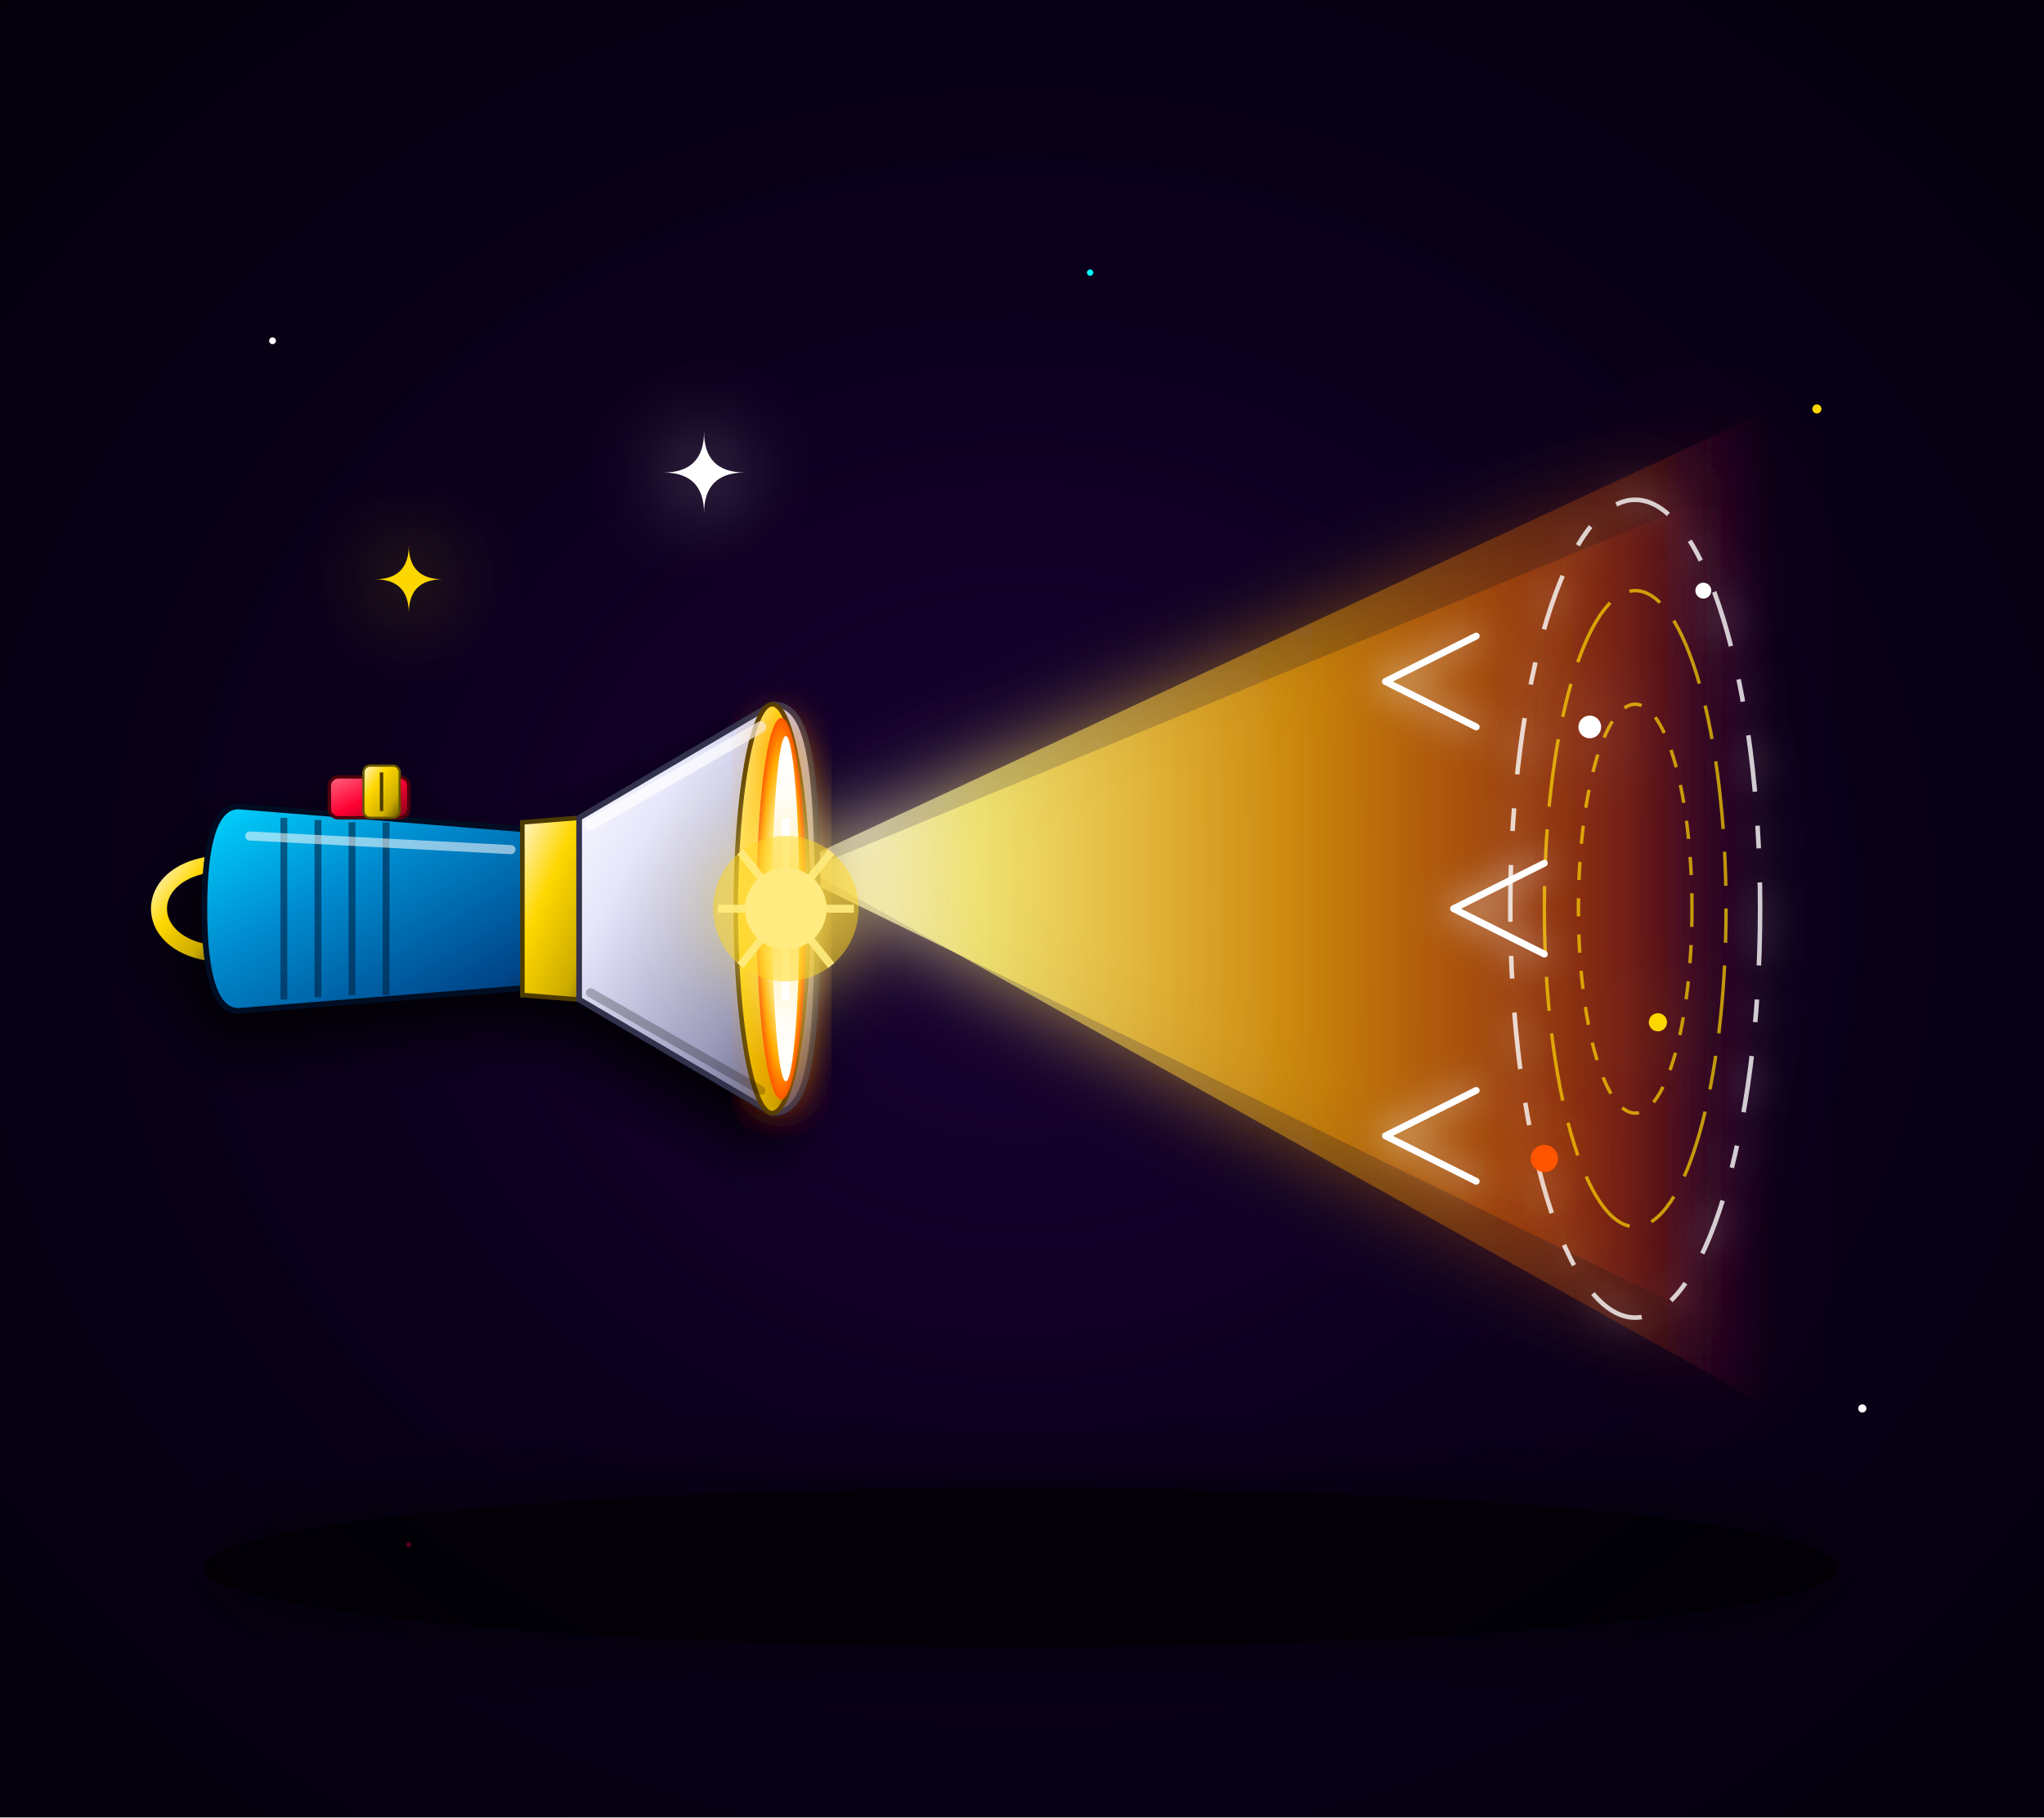
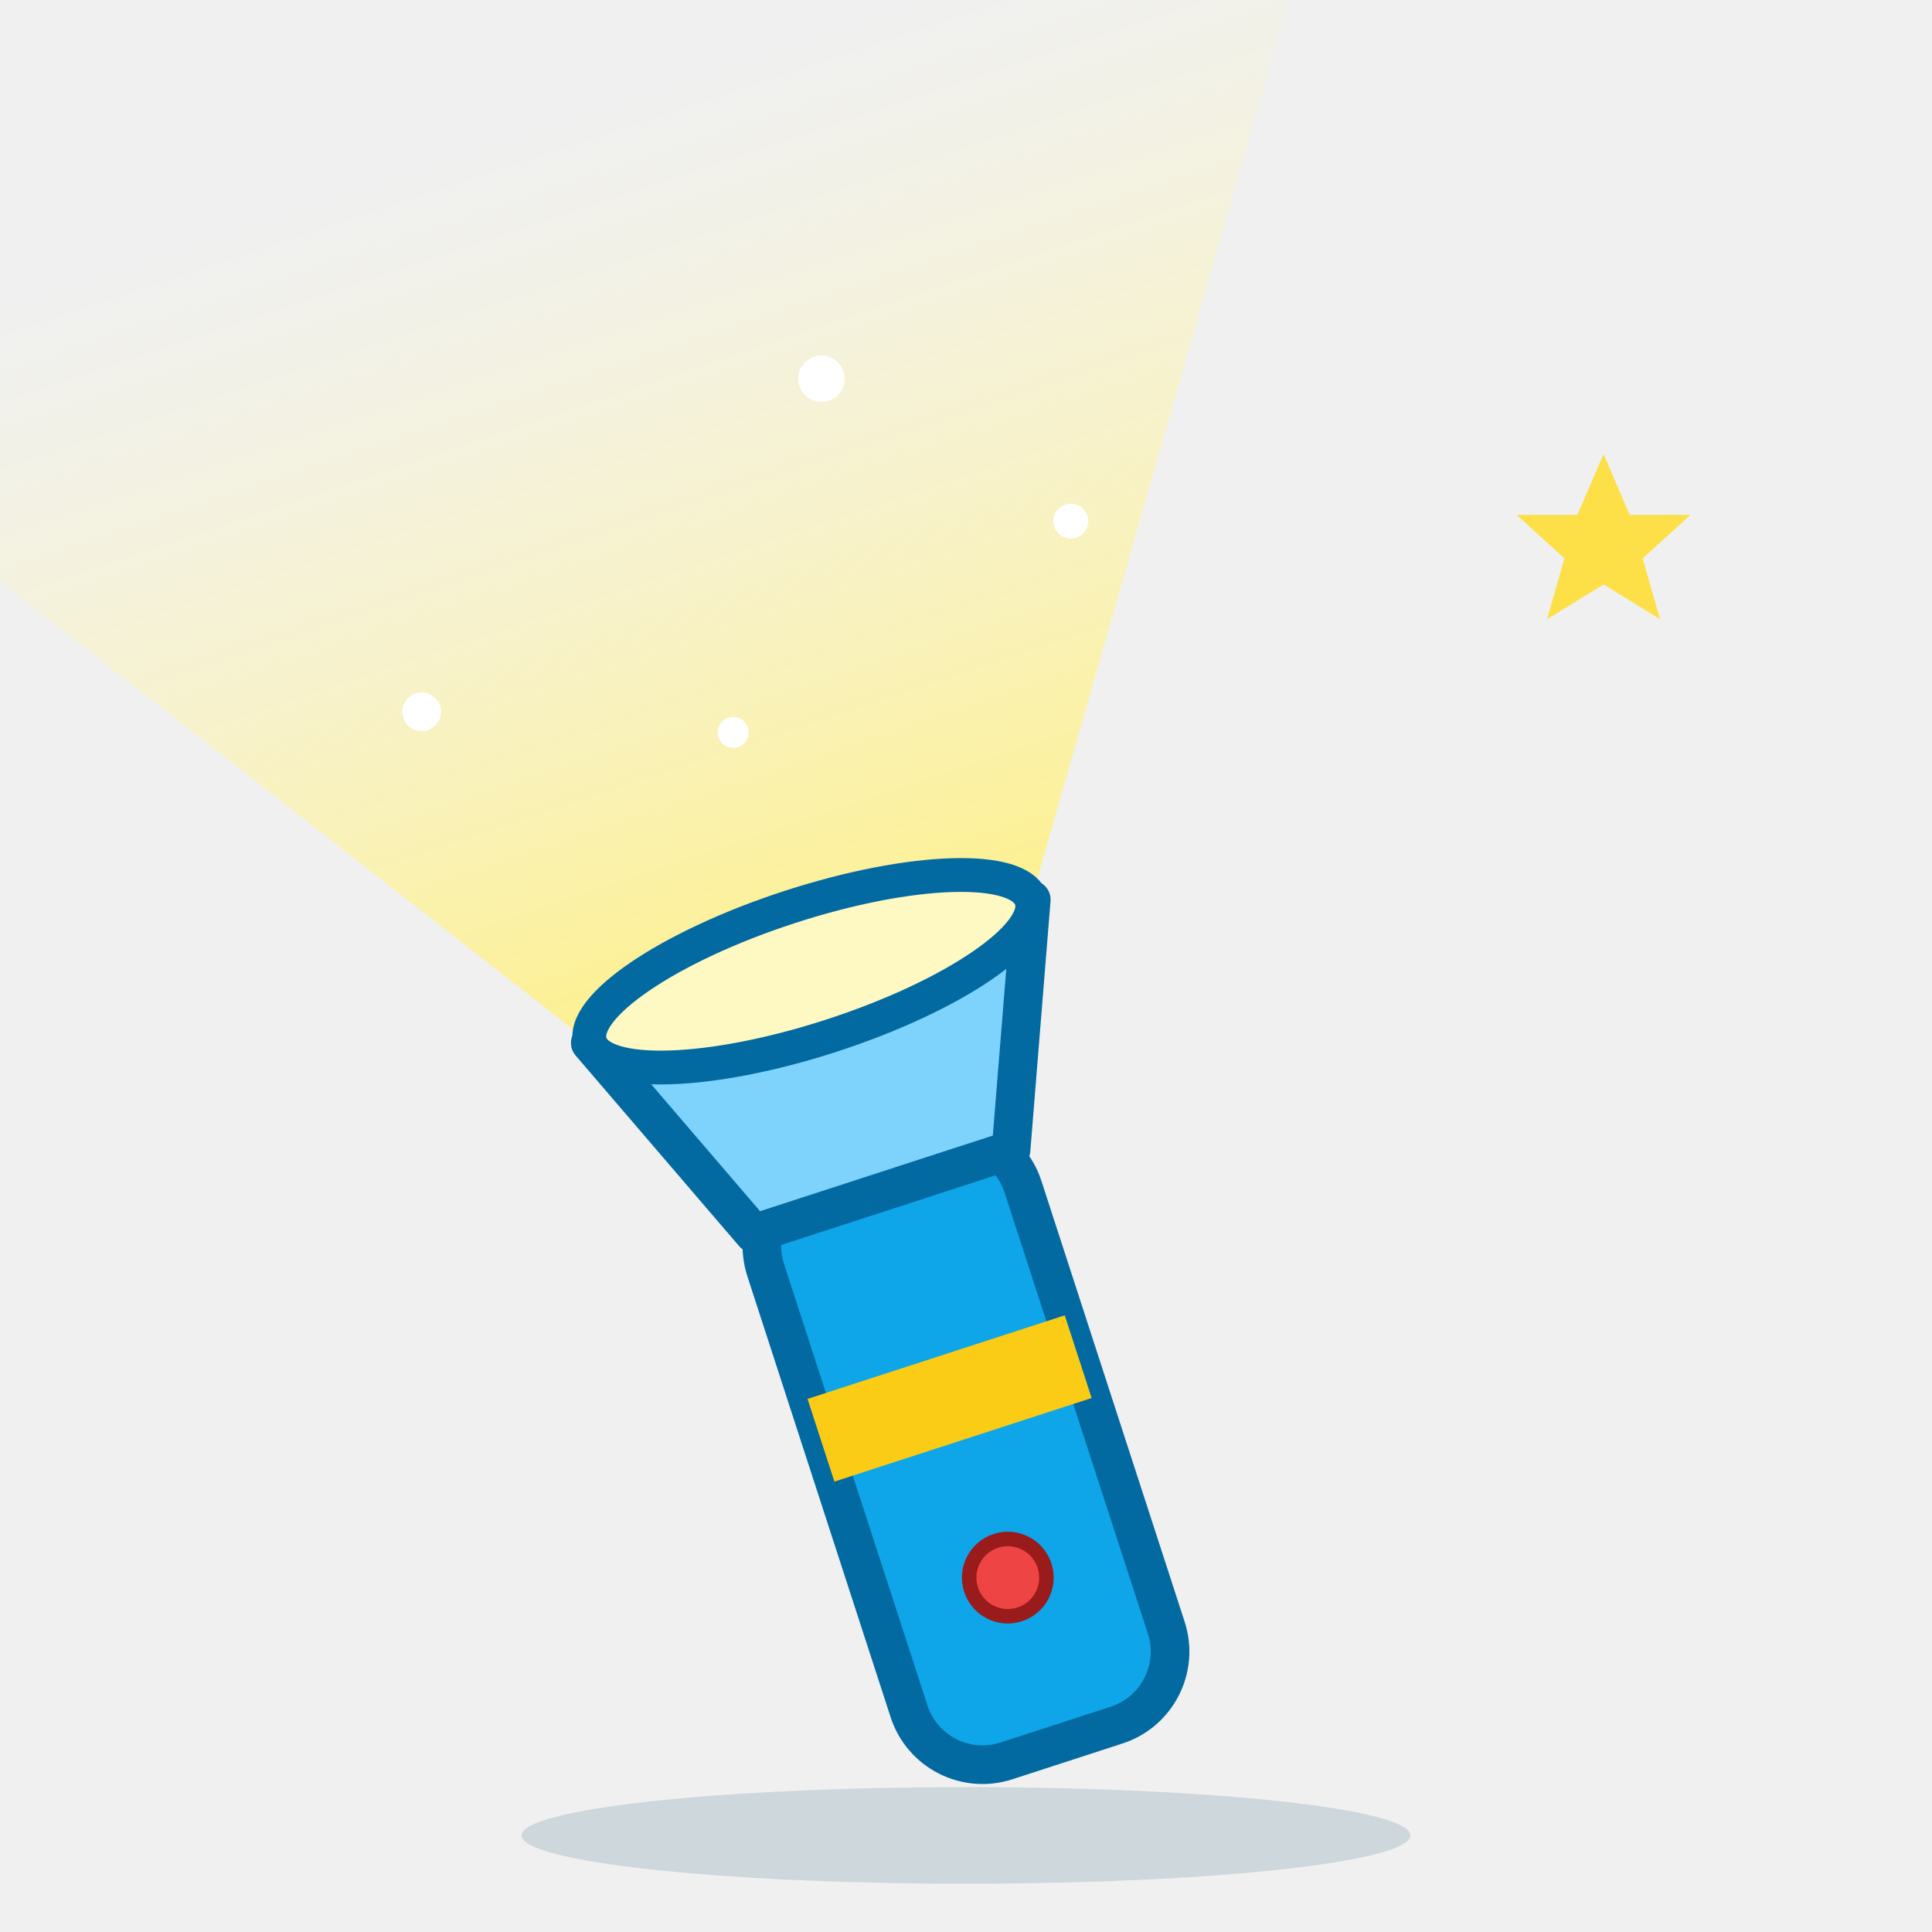
- <svg xmlns="http://www.w3.org/2000/svg" viewBox="0 0 900 800" width="900" height="800">
+ <svg xmlns="http://www.w3.org/2000/svg" viewBox="0 0 200 200" width="200" height="200" role="img" aria-label="Small light torch">
  <defs>
-     <radialGradient id="bgGradient" cx="50%" cy="50%" r="75%">
-       <stop offset="0%" stop-color="#180033" />
-       <stop offset="50%" stop-color="#0a001a" />
-       <stop offset="100%" stop-color="#020008" />
-     </radialGradient>
-     <linearGradient id="bodySilver" x1="0%" y1="0%" x2="100%" y2="100%">
-       <stop offset="0%" stop-color="#ffffff" />
-       <stop offset="30%" stop-color="#e6e6fb" />
-       <stop offset="70%" stop-color="#9999bb" />
-       <stop offset="100%" stop-color="#4d4d66" />
+     <linearGradient id="bm" x1="0" y1="1" x2="0" y2="0">
+       <stop offset="0" stop-color="#FEF08A" stop-opacity=".95" />
+       <stop offset="1" stop-color="#FEF9C3" stop-opacity="0" />
    </linearGradient>
-     <linearGradient id="ringGold" x1="0%" y1="0%" x2="100%" y2="100%">
-       <stop offset="0%" stop-color="#fff5cc" />
-       <stop offset="35%" stop-color="#ffd700" />
-       <stop offset="75%" stop-color="#ccab00" />
-       <stop offset="100%" stop-color="#665500" />
-     </linearGradient>
-     <linearGradient id="handleBlue" x1="0%" y1="0%" x2="100%" y2="100%">
-       <stop offset="0%" stop-color="#00d5ff" />
-       <stop offset="40%" stop-color="#0088cc" />
-       <stop offset="85%" stop-color="#004488" />
-       <stop offset="100%" stop-color="#002244" />
-     </linearGradient>
-     <linearGradient id="switchRed" x1="0%" y1="0%" x2="100%" y2="100%">
-       <stop offset="0%" stop-color="#ff6680" />
-       <stop offset="50%" stop-color="#ff0033" />
-       <stop offset="100%" stop-color="#80001a" />
-     </linearGradient>
-     <linearGradient id="beamGrad" x1="0%" y1="50%" x2="100%" y2="50%">
-       <stop offset="0%" stop-color="#ffffff" stop-opacity="0.95" />
-       <stop offset="20%" stop-color="#fff275" stop-opacity="0.85" />
-       <stop offset="55%" stop-color="#ffaa00" stop-opacity="0.5" />
-       <stop offset="85%" stop-color="#ff5500" stop-opacity="0.25" />
-       <stop offset="100%" stop-color="#ff0055" stop-opacity="0" />
-     </linearGradient>
-     <radialGradient id="lensGlow" cx="50%" cy="50%" r="50%">
-       <stop offset="0%" stop-color="#ffffff" />
-       <stop offset="40%" stop-color="#ffffaa" />
-       <stop offset="80%" stop-color="#ffaa00" />
-       <stop offset="100%" stop-color="#ff5500" />
-     </radialGradient>
-     <filter id="glow" x="-50%" y="-50%" width="200%" height="200%">
-       <feGaussianBlur stdDeviation="8" result="blur" />
-       <feMerge>
-         <feMergeNode in="blur" />
-         <feMergeNode in="SourceGraphic" />
-       </feMerge>
-     </filter>
-     <filter id="strongGlow" x="-100%" y="-100%" width="300%" height="300%">
-       <feGaussianBlur stdDeviation="18" result="blur" />
-       <feMerge>
-         <feMergeNode in="blur" />
-         <feMergeNode in="SourceGraphic" />
-       </feMerge>
-     </filter>
-     <filter id="shadow" x="-30%" y="-30%" width="160%" height="160%">
-       <feDropShadow dx="-5" dy="15" stdDeviation="12" flood-color="#000000" flood-opacity="0.85" />
-     </filter>
+     <path id="st" d="M0-10L3-3 10-3 4.5 2 6.5 9 0 5-6.5 9-4.5 2-10-3-3-3Z" />
  </defs>
-   <rect x="0" y="0" width="900" height="800" fill="url(#bgGradient)" />
-   <g fill="#ffffff">
-     <circle cx="120" cy="150" r="1.5">
-       <animate attributeName="opacity" values="0.2;1;0.2" dur="1.4s" repeatCount="indefinite" />
-     </circle>
-     <circle cx="800" cy="180" r="2" fill="#ffd700">
-       <animate attributeName="opacity" values="0.2;1;0.2" dur="2.1s" begin="0.5s" repeatCount="indefinite" />
-     </circle>
-     <circle cx="180" cy="680" r="1.2" fill="#ff0055">
-       <animate attributeName="opacity" values="0.2;1;0.2" dur="2.8s" begin="1s" repeatCount="indefinite" />
-     </circle>
-     <circle cx="820" cy="620" r="1.8">
-       <animate attributeName="opacity" values="0.2;1;0.2" dur="1.4s" repeatCount="indefinite" />
-     </circle>
-     <circle cx="480" cy="120" r="1.4" fill="#00ffff">
-       <animate attributeName="opacity" values="0.2;1;0.2" dur="2.1s" begin="0.5s" repeatCount="indefinite" />
-     </circle>
+   <ellipse cx="100" cy="190" rx="46" ry="5" fill="#0C4A6E" opacity=".15" />
+   <g transform="rotate(-18 100 150)">
+     <polygon points="76,98 124,98 186,6 14,6" fill="url(#bm)">
+       <animate attributeName="opacity" values=".75;1;.8;1;.75" dur="1.8s" repeatCount="indefinite" />
+     </polygon>
+     <g fill="#fff">
+       <circle cx="70" cy="60" r="2">
+         <animate attributeName="opacity" values="0;1;0" dur="2s" repeatCount="indefinite" />
+       </circle>
+       <circle cx="120" cy="40" r="2.4">
+         <animate attributeName="opacity" values="1;0;1" dur="2.4s" repeatCount="indefinite" />
+       </circle>
+       <circle cx="100" cy="72" r="1.6">
+         <animate attributeName="opacity" values="0;1;0" dur="1.6s" repeatCount="indefinite" />
+       </circle>
+       <circle cx="140" cy="62" r="1.8" />
+     </g>
+     <rect x="86" y="118" width="28" height="64" rx="8" fill="#0EA5E9" stroke="#0369A1" stroke-width="4" />
+     <rect x="86" y="140" width="28" height="9" fill="#FACC15" />
+     <path d="M76 98H124L114 122H86Z" fill="#7DD3FC" stroke="#0369A1" stroke-width="4" stroke-linejoin="round" />
+     <ellipse cx="100" cy="98" rx="24" ry="7" fill="#FEF9C3" stroke="#0369A1" stroke-width="3.5" />
+     <circle cx="100" cy="164" r="4" fill="#EF4444" stroke="#991B1B" stroke-width="1.5" />
  </g>
-   <ellipse cx="450" cy="690" rx="360" ry="35" fill="#000000" opacity="0.7" filter="url(#strongGlow)" />
-   <g>
-     <polygon points="350,380 780,180 780,620" fill="url(#beamGrad)" filter="url(#strongGlow)" opacity="0.8" />
-     <polygon points="350,385 750,220 750,580" fill="url(#beamGrad)" opacity="0.8" />
-     <animateTransform attributeName="transform" type="scale" values="1 0.97;1 1.03;1 0.97" dur="1.8s" repeatCount="indefinite" additive="sum" />
-   </g>
-   <g stroke="#ffd700" stroke-width="1.5" fill="none" opacity="0.7">
-     <ellipse cx="720" cy="400" rx="40" ry="140" stroke-dasharray="15 10 30 10">
-       <animateTransform attributeName="transform" type="rotate" from="0 720 400" to="360 720 400" dur="12s" repeatCount="indefinite" />
-     </ellipse>
-     <ellipse cx="720" cy="400" rx="25" ry="90" stroke-dasharray="8 8">
-       <animateTransform attributeName="transform" type="rotate" from="0 720 400" to="360 720 400" dur="12s" repeatCount="indefinite" />
-     </ellipse>
-   </g>
-   <g stroke="#ffffff" stroke-width="2" fill="none" opacity="0.8" filter="url(#glow)">
-     <ellipse cx="720" cy="400" rx="55" ry="180" stroke-dasharray="25 15 10 15">
-       <animateTransform attributeName="transform" type="rotate" from="0 720 400" to="-360 720 400" dur="16s" repeatCount="indefinite" />
-     </ellipse>
-   </g>
-   <g stroke="#ffffff" stroke-width="3" fill="none" stroke-linecap="round" stroke-linejoin="round" filter="url(#glow)">
-     <path d="M650 280 L610 300 L650 320" />
-     <path d="M680 380 L640 400 L680 420" />
-     <path d="M650 480 L610 500 L650 520" />
-     <animateTransform attributeName="transform" type="translate" values="0 0;-35 0;0 0" dur="1.5s" repeatCount="indefinite" />
-     <animate attributeName="opacity" values="0.2;1;0.2" dur="1.5s" repeatCount="indefinite" />
-   </g>
-   <g filter="url(#strongGlow)">
-     <circle cx="700" cy="320" r="5" fill="#ffffff">
-       <animateTransform attributeName="transform" type="translate" values="0 0;-220 15" dur="3s" repeatCount="indefinite" />
-       <animate attributeName="opacity" values="0;0.9;0" dur="3s" repeatCount="indefinite" />
-     </circle>
-     <circle cx="730" cy="450" r="4" fill="#ffd700">
-       <animateTransform attributeName="transform" type="translate" values="0 0;-220 15" dur="3s" begin="0.8s" repeatCount="indefinite" />
-       <animate attributeName="opacity" values="0;0.9;0" dur="3s" begin="0.8s" repeatCount="indefinite" />
-     </circle>
-     <circle cx="680" cy="510" r="6" fill="#ff5500">
-       <animateTransform attributeName="transform" type="translate" values="0 0;-220 15" dur="3s" begin="1.6s" repeatCount="indefinite" />
-       <animate attributeName="opacity" values="0;0.9;0" dur="3s" begin="1.6s" repeatCount="indefinite" />
-     </circle>
-     <circle cx="750" cy="260" r="3.5" fill="#ffffff">
-       <animateTransform attributeName="transform" type="translate" values="0 0;-220 15" dur="3s" begin="2.4s" repeatCount="indefinite" />
-       <animate attributeName="opacity" values="0;0.9;0" dur="3s" begin="2.4s" repeatCount="indefinite" />
-     </circle>
-   </g>
-   <g filter="url(#shadow)">
-     <path d="M100 380          C80 380 70 390 70 400          C70 410 80 420 100 420 Z" fill="none" stroke="url(#ringGold)" stroke-width="7" stroke-linecap="round" />
-     <rect x="95" y="382" width="15" height="36" rx="3" fill="url(#ringGold)" stroke="#4d3b00" stroke-width="1" />
-     <path d="M105 355          L230 365          C240 365 245 370 245 400          C245 430 240 435 230 435          L105 445          C95 445 90 430 90 400          C90 370 95 355 105 355 Z" fill="url(#handleBlue)" stroke="#001122" stroke-width="2.5" />
-     <g stroke="#002244" stroke-width="3" opacity="0.6">
-       <line x1="125" y1="360" x2="125" y2="440" />
-       <line x1="140" y1="361" x2="140" y2="439" />
-       <line x1="155" y1="362" x2="155" y2="438" />
-       <line x1="170" y1="362" x2="170" y2="438" />
-     </g>
-     <path d="M110 368 L225 374" stroke="#ffffff" stroke-width="4" stroke-linecap="round" opacity="0.55" />
-     <rect x="145" y="342" width="35" height="18" rx="4" fill="url(#switchRed)" stroke="#4d0010" stroke-width="1.5" />
-     <rect x="160" y="337" width="16" height="23" rx="3" fill="url(#ringGold)" stroke="#665500" stroke-width="1" />
-     <line x1="168" y1="340" x2="168" y2="357" stroke="#4d3b00" stroke-width="1.5" />
-     <path d="M230 362          L255 360          C262 360 265 370 265 400          C265 430 262 440 255 440          L230 438 Z" fill="url(#ringGold)" stroke="#4d3b00" stroke-width="2" />
-     <path d="M255 360          L340 310          C355 310 360 330 360 400          C360 470 355 490 340 490          L255 440 Z" fill="url(#bodySilver)" stroke="#33334d" stroke-width="2.5" />
-     <ellipse cx="340" cy="400" rx="16" ry="90" fill="url(#ringGold)" stroke="#4d3b00" stroke-width="2" />
-     <path d="M260 363 L335 320" stroke="#ffffff" stroke-width="5" stroke-linecap="round" opacity="0.7" />
-     <path d="M260 437 L335 480" stroke="#000000" stroke-width="4" stroke-linecap="round" opacity="0.25" />
-     <ellipse cx="344" cy="400" rx="11" ry="84" fill="url(#lensGlow)" filter="url(#glow)" />
-     <ellipse cx="346" cy="400" rx="6" ry="76" fill="#ffffff" />
-   </g>
-   <g transform="translate(346 400)" filter="url(#strongGlow)">
-     <path d="M0 -40 L0 40          M-30 0 L30 0          M-20 -25 L20 25          M-20 25 L20 -25" stroke="#ffffff" stroke-width="3.5" opacity="0.9" />
-     <circle cx="0" cy="0" r="18" fill="#ffffff" />
-     <circle cx="0" cy="0" r="32" fill="#ffd700" opacity="0.5">
-       <animate attributeName="r" values="25;38;25" dur="1.4s" repeatCount="indefinite" />
-       <animate attributeName="opacity" values="0.3;0.7;0.3" dur="1.4s" repeatCount="indefinite" />
-     </circle>
-   </g>
-   <g filter="url(#strongGlow)">
-     <path d="M180 240          Q180 255 195 255          Q180 255 180 270          Q180 255 165 255          Q180 255 180 240 Z" fill="#ffd700">
-       <animate attributeName="opacity" values="0.2;1;0.2" dur="1.4s" repeatCount="indefinite" />
-       <animateTransform attributeName="transform" type="scale" values="0.7;1.3;0.7" dur="1.4s" repeatCount="indefinite" additive="sum" />
-     </path>
-     <path d="M310 190          Q310 208 328 208          Q310 208 310 226          Q310 208 292 208          Q310 208 310 190 Z" fill="#ffffff">
-       <animate attributeName="opacity" values="0.2;1;0.2" dur="2.1s" begin="0.5s" repeatCount="indefinite" />
-       <animateTransform attributeName="transform" type="scale" values="0.7;1.3;0.7" dur="2.1s" begin="0.5s" repeatCount="indefinite" additive="sum" />
-     </path>
-   </g>
+   <use href="#st" fill="#FDE047" transform="translate(166 56) scale(.9)">
+     <animate attributeName="opacity" values="0;1;0" dur="2.2s" repeatCount="indefinite" />
+   </use>
</svg>
